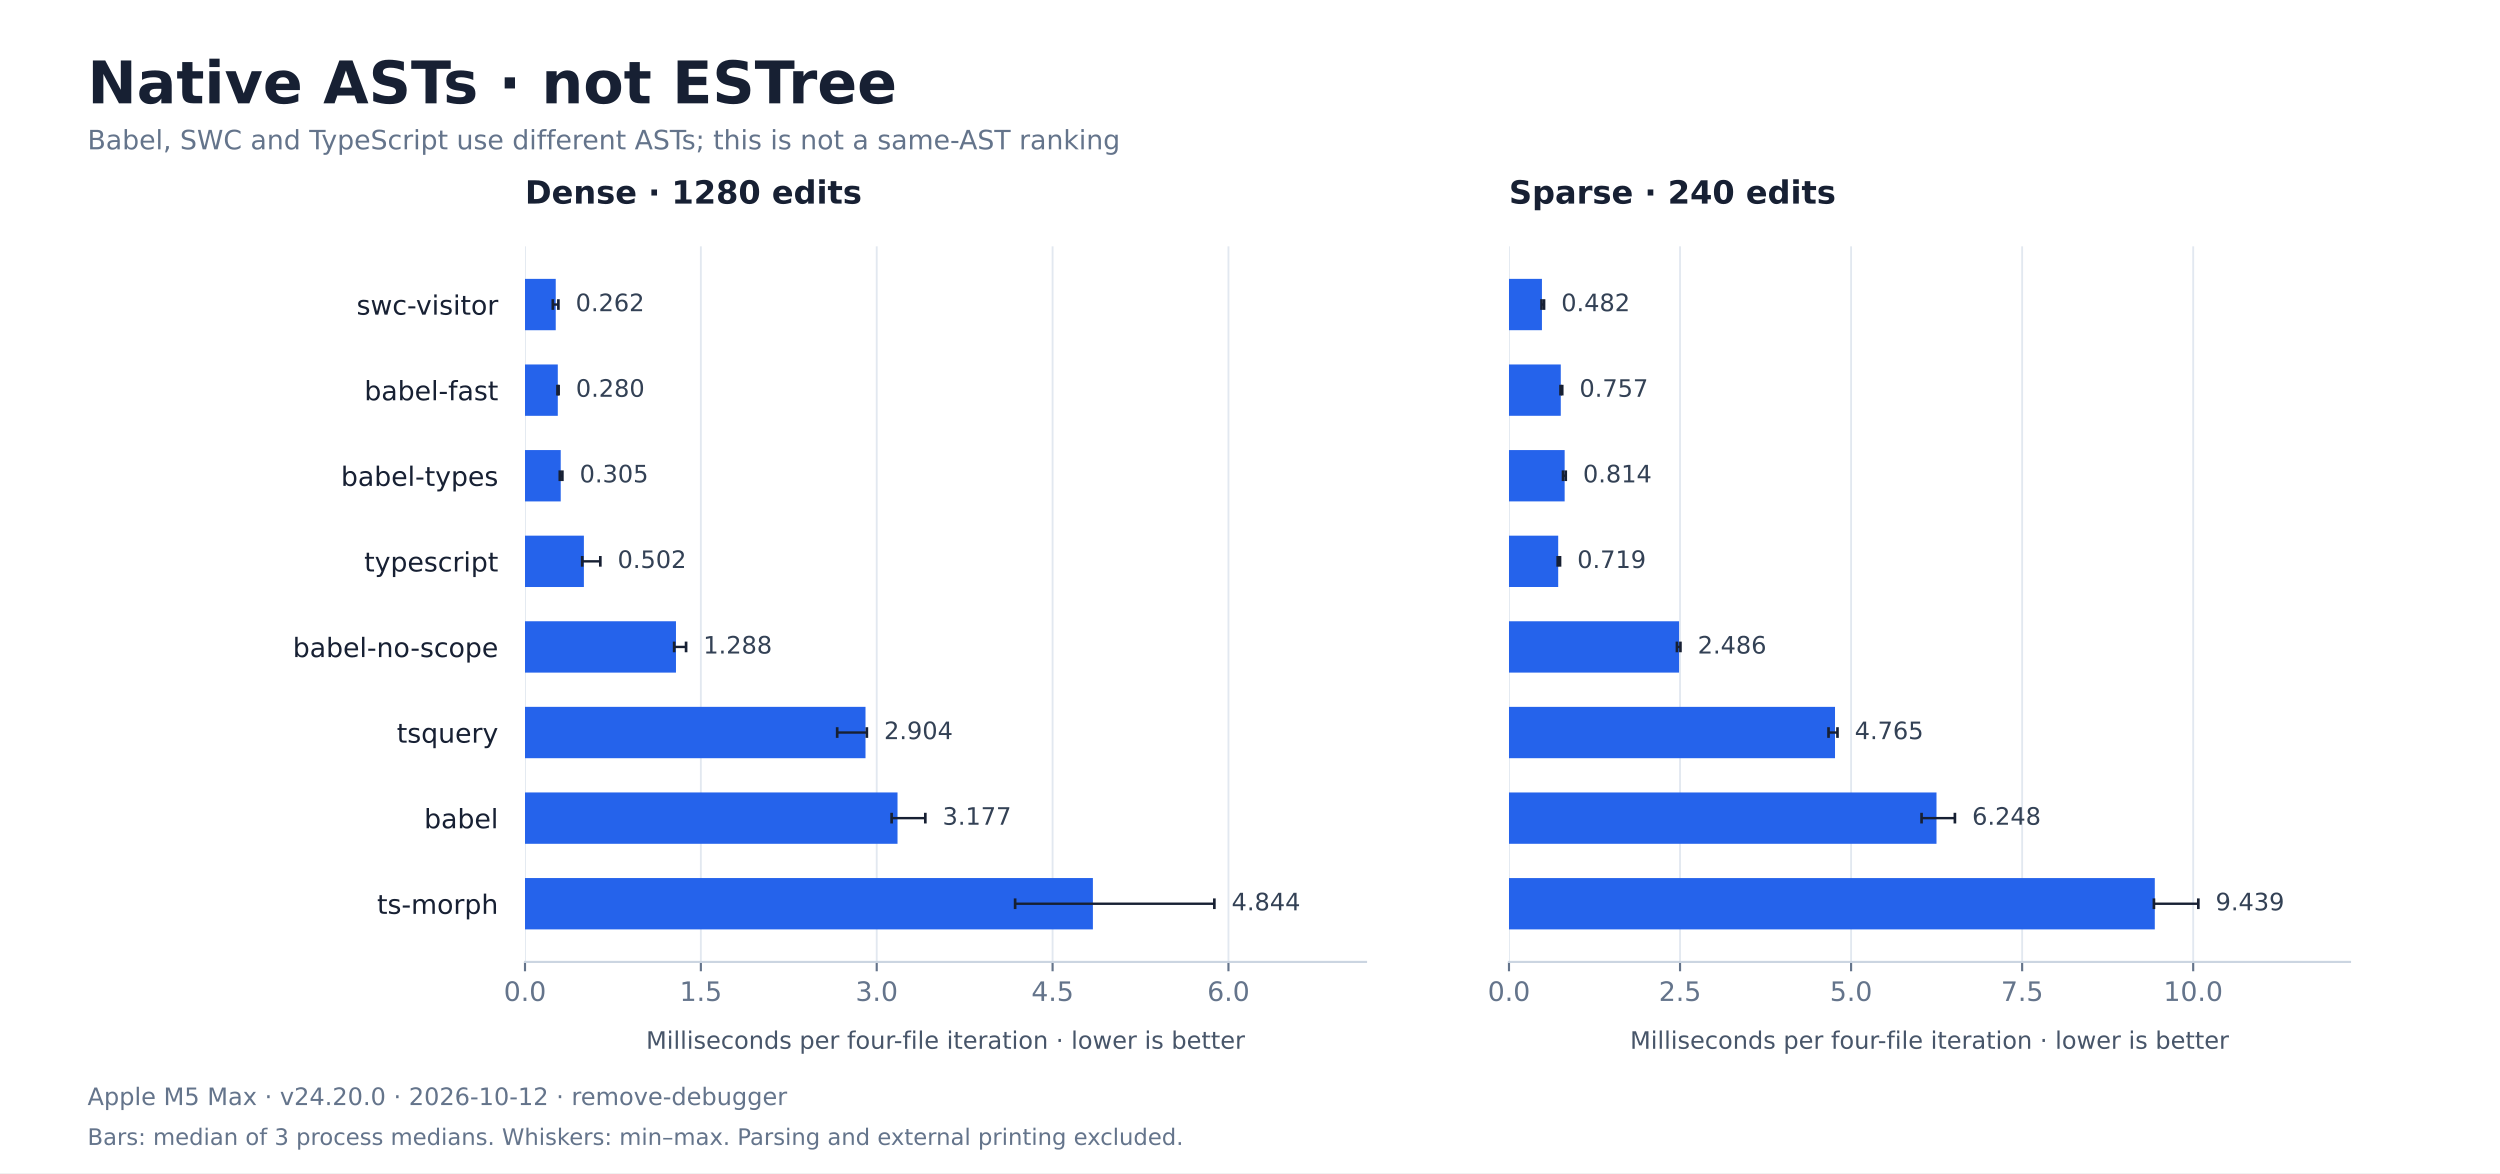
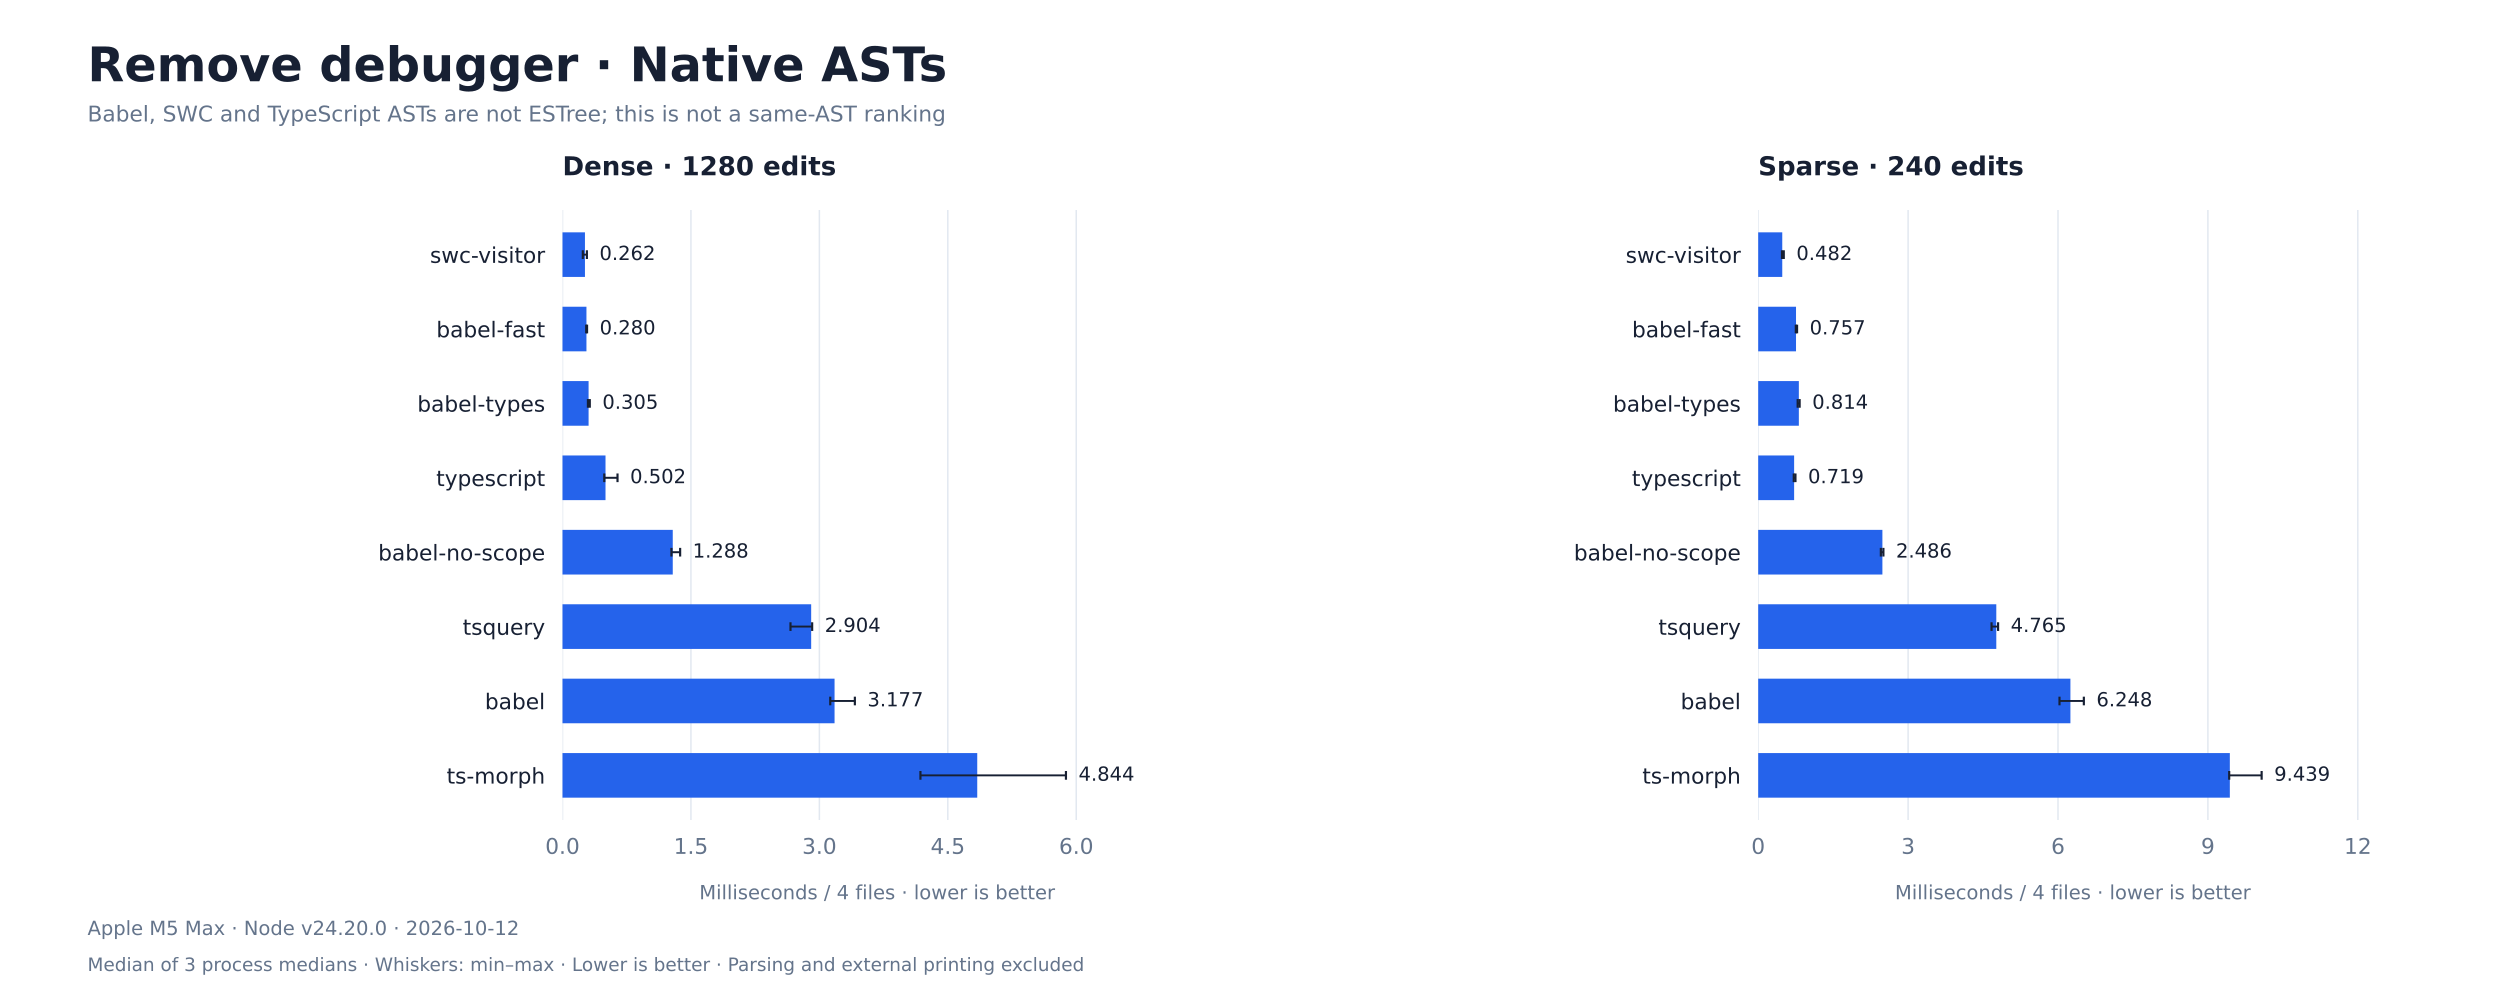
- <svg xmlns="http://www.w3.org/2000/svg" xmlns:xlink="http://www.w3.org/1999/xlink" width="936pt" height="439.2pt" viewBox="0 0 936 439.2" version="1.1">
+ <svg xmlns="http://www.w3.org/2000/svg" xmlns:xlink="http://www.w3.org/1999/xlink" width="1152pt" height="460.8pt" viewBox="0 0 1152 460.8" version="1.1">
  <defs>
    <style type="text/css">*{stroke-linejoin: round; stroke-linecap: butt}</style>
  </defs>
  <g id="figure_1">
    <g id="patch_1">
-       <path d="M 0 439.2 L 936 439.2 L 936 0 L 0 0 z " style="fill: #ffffff" />
+       <path d="M 0 460.8 L 1152 460.8 L 1152 0 L 0 0 z " style="fill: #ffffff" />
    </g>
    <g id="axes_1">
      <g id="patch_2">
-         <path d="M 196.56 360.144 L 511.436 360.144 L 511.436 92.232 L 196.56 92.232 z " style="fill: #ffffff" />
+         <path d="M 259.2 377.856 L 549.186 377.856 L 549.186 96.768 L 259.2 96.768 z " style="fill: #ffffff" />
      </g>
      <g id="matplotlib.axis_1">
        <g id="xtick_1">
          <g id="line2d_1">
-             <path d="M 196.56 360.144 L 196.56 92.232 " clip-path="url(#p1929ef65fe)" style="fill: none; stroke: #e2e8f0; stroke-width: 0.7; stroke-linecap: square" />
-           </g>
-           <g id="line2d_2">
-             <defs>
-               <path id="m1966e71ad2" d="M 0 0 L 0 3.5 " style="stroke: #64748b; stroke-width: 0.8" />
-             </defs>
-             <g>
-               <use xlink:href="#m1966e71ad2" x="196.56" y="360.144" style="fill: #64748b; stroke: #64748b; stroke-width: 0.8" />
-             </g>
-           </g>
+             <path d="M 259.2 377.856 L 259.2 96.768 " clip-path="url(#p7ad6d17c55)" style="fill: none; stroke: #e2e8f0; stroke-width: 0.7; stroke-linecap: square" />
+           </g>
+           <g id="line2d_2" />
          <g id="text_1">
-             <text style="fill: #64748b; font: 10px 'DejaVu Sans'; text-anchor: middle" x="196.56" y="374.742" transform="rotate(-0 196.56 374.7424)">0.0</text>
+             <text style="fill: #64748b; font: 10px 'DejaVu Sans'; text-anchor: middle" x="259.2" y="393.454" transform="rotate(-0 259.2 393.4544)">0.0</text>
          </g>
        </g>
        <g id="xtick_2">
          <g id="line2d_3">
-             <path d="M 262.403 360.144 L 262.403 92.232 " clip-path="url(#p1929ef65fe)" style="fill: none; stroke: #e2e8f0; stroke-width: 0.7; stroke-linecap: square" />
-           </g>
-           <g id="line2d_4">
-             <g>
-               <use xlink:href="#m1966e71ad2" x="262.403" y="360.144" style="fill: #64748b; stroke: #64748b; stroke-width: 0.8" />
-             </g>
-           </g>
+             <path d="M 318.383 377.856 L 318.383 96.768 " clip-path="url(#p7ad6d17c55)" style="fill: none; stroke: #e2e8f0; stroke-width: 0.7; stroke-linecap: square" />
+           </g>
+           <g id="line2d_4" />
          <g id="text_2">
-             <text style="fill: #64748b; font: 10px 'DejaVu Sans'; text-anchor: middle" x="262.403" y="374.742" transform="rotate(-0 262.4031 374.7424)">1.5</text>
+             <text style="fill: #64748b; font: 10px 'DejaVu Sans'; text-anchor: middle" x="318.383" y="393.454" transform="rotate(-0 318.3832 393.4544)">1.5</text>
          </g>
        </g>
        <g id="xtick_3">
          <g id="line2d_5">
-             <path d="M 328.246 360.144 L 328.246 92.232 " clip-path="url(#p1929ef65fe)" style="fill: none; stroke: #e2e8f0; stroke-width: 0.7; stroke-linecap: square" />
-           </g>
-           <g id="line2d_6">
-             <g>
-               <use xlink:href="#m1966e71ad2" x="328.246" y="360.144" style="fill: #64748b; stroke: #64748b; stroke-width: 0.8" />
-             </g>
-           </g>
+             <path d="M 377.566 377.856 L 377.566 96.768 " clip-path="url(#p7ad6d17c55)" style="fill: none; stroke: #e2e8f0; stroke-width: 0.7; stroke-linecap: square" />
+           </g>
+           <g id="line2d_6" />
          <g id="text_3">
-             <text style="fill: #64748b; font: 10px 'DejaVu Sans'; text-anchor: middle" x="328.246" y="374.742" transform="rotate(-0 328.2461 374.7424)">3.0</text>
+             <text style="fill: #64748b; font: 10px 'DejaVu Sans'; text-anchor: middle" x="377.566" y="393.454" transform="rotate(-0 377.5663 393.4544)">3.0</text>
          </g>
        </g>
        <g id="xtick_4">
          <g id="line2d_7">
-             <path d="M 394.089 360.144 L 394.089 92.232 " clip-path="url(#p1929ef65fe)" style="fill: none; stroke: #e2e8f0; stroke-width: 0.7; stroke-linecap: square" />
-           </g>
-           <g id="line2d_8">
-             <g>
-               <use xlink:href="#m1966e71ad2" x="394.089" y="360.144" style="fill: #64748b; stroke: #64748b; stroke-width: 0.8" />
-             </g>
-           </g>
+             <path d="M 436.75 377.856 L 436.75 96.768 " clip-path="url(#p7ad6d17c55)" style="fill: none; stroke: #e2e8f0; stroke-width: 0.7; stroke-linecap: square" />
+           </g>
+           <g id="line2d_8" />
          <g id="text_4">
-             <text style="fill: #64748b; font: 10px 'DejaVu Sans'; text-anchor: middle" x="394.089" y="374.742" transform="rotate(-0 394.0892 374.7424)">4.5</text>
+             <text style="fill: #64748b; font: 10px 'DejaVu Sans'; text-anchor: middle" x="436.75" y="393.454" transform="rotate(-0 436.7495 393.4544)">4.5</text>
          </g>
        </g>
        <g id="xtick_5">
          <g id="line2d_9">
-             <path d="M 459.932 360.144 L 459.932 92.232 " clip-path="url(#p1929ef65fe)" style="fill: none; stroke: #e2e8f0; stroke-width: 0.7; stroke-linecap: square" />
-           </g>
-           <g id="line2d_10">
-             <g>
-               <use xlink:href="#m1966e71ad2" x="459.932" y="360.144" style="fill: #64748b; stroke: #64748b; stroke-width: 0.8" />
-             </g>
-           </g>
+             <path d="M 495.933 377.856 L 495.933 96.768 " clip-path="url(#p7ad6d17c55)" style="fill: none; stroke: #e2e8f0; stroke-width: 0.7; stroke-linecap: square" />
+           </g>
+           <g id="line2d_10" />
          <g id="text_5">
-             <text style="fill: #64748b; font: 10px 'DejaVu Sans'; text-anchor: middle" x="459.932" y="374.742" transform="rotate(-0 459.9323 374.7424)">6.0</text>
+             <text style="fill: #64748b; font: 10px 'DejaVu Sans'; text-anchor: middle" x="495.933" y="393.454" transform="rotate(-0 495.9327 393.4544)">6.0</text>
          </g>
        </g>
        <g id="text_6">
-           <text style="fill: #475569; font: 9px 'DejaVu Sans'; text-anchor: middle" x="353.998" y="392.661" transform="rotate(-0 353.9978 392.6607)">Milliseconds per four-file iteration · lower is better</text>
+           <text style="fill: #64748b; font: 9px 'DejaVu Sans'; text-anchor: middle" x="404.193" y="414.373" transform="rotate(-0 404.1931 414.3727)">Milliseconds / 4 files · lower is better</text>
        </g>
      </g>
      <g id="matplotlib.axis_2">
        <g id="ytick_1">
          <g id="line2d_11" />
          <g id="text_7">
-             <text style="fill: #172033; font: 10px 'DejaVu Sans'; text-anchor: end" x="186.56" y="117.823" transform="rotate(-0 186.56 117.8231)">swc-visitor</text>
+             <text style="fill: #172033; font: 10px 'DejaVu Sans'; text-anchor: end" x="251.2" y="121.135" transform="rotate(-0 251.2 121.1346)">swc-visitor</text>
          </g>
        </g>
        <g id="ytick_2">
          <g id="line2d_12" />
          <g id="text_8">
-             <text style="fill: #172033; font: 10px 'DejaVu Sans'; text-anchor: end" x="186.56" y="149.87" transform="rotate(-0 186.56 149.87)">babel-fast</text>
+             <text style="fill: #172033; font: 10px 'DejaVu Sans'; text-anchor: end" x="251.2" y="155.414" transform="rotate(-0 251.2 155.4137)">babel-fast</text>
          </g>
        </g>
        <g id="ytick_3">
          <g id="line2d_13" />
          <g id="text_9">
-             <text style="fill: #172033; font: 10px 'DejaVu Sans'; text-anchor: end" x="186.56" y="181.917" transform="rotate(-0 186.56 181.9169)">babel-types</text>
+             <text style="fill: #172033; font: 10px 'DejaVu Sans'; text-anchor: end" x="251.2" y="189.693" transform="rotate(-0 251.2 189.6927)">babel-types</text>
          </g>
        </g>
        <g id="ytick_4">
          <g id="line2d_14" />
          <g id="text_10">
-             <text style="fill: #172033; font: 10px 'DejaVu Sans'; text-anchor: end" x="186.56" y="213.964" transform="rotate(-0 186.56 213.9638)">typescript</text>
+             <text style="fill: #172033; font: 10px 'DejaVu Sans'; text-anchor: end" x="251.2" y="223.972" transform="rotate(-0 251.2 223.9717)">typescript</text>
          </g>
        </g>
        <g id="ytick_5">
          <g id="line2d_15" />
          <g id="text_11">
-             <text style="fill: #172033; font: 10px 'DejaVu Sans'; text-anchor: end" x="186.56" y="246.011" transform="rotate(-0 186.56 246.0107)">babel-no-scope</text>
+             <text style="fill: #172033; font: 10px 'DejaVu Sans'; text-anchor: end" x="251.2" y="258.251" transform="rotate(-0 251.2 258.2507)">babel-no-scope</text>
          </g>
        </g>
        <g id="ytick_6">
          <g id="line2d_16" />
          <g id="text_12">
-             <text style="fill: #172033; font: 10px 'DejaVu Sans'; text-anchor: end" x="186.56" y="278.058" transform="rotate(-0 186.56 278.0576)">tsquery</text>
+             <text style="fill: #172033; font: 10px 'DejaVu Sans'; text-anchor: end" x="251.2" y="292.53" transform="rotate(-0 251.2 292.5298)">tsquery</text>
          </g>
        </g>
        <g id="ytick_7">
          <g id="line2d_17" />
          <g id="text_13">
-             <text style="fill: #172033; font: 10px 'DejaVu Sans'; text-anchor: end" x="186.56" y="310.104" transform="rotate(-0 186.56 310.1044)">babel</text>
+             <text style="fill: #172033; font: 10px 'DejaVu Sans'; text-anchor: end" x="251.2" y="326.809" transform="rotate(-0 251.2 326.8088)">babel</text>
          </g>
        </g>
        <g id="ytick_8">
          <g id="line2d_18" />
          <g id="text_14">
-             <text style="fill: #172033; font: 10px 'DejaVu Sans'; text-anchor: end" x="186.56" y="342.151" transform="rotate(-0 186.56 342.1513)">ts-morph</text>
+             <text style="fill: #172033; font: 10px 'DejaVu Sans'; text-anchor: end" x="251.2" y="361.088" transform="rotate(-0 251.2 361.0878)">ts-morph</text>
          </g>
        </g>
      </g>
      <g id="patch_3">
-         <path d="M 196.56 360.144 L 511.436 360.144 " style="fill: none; stroke: #cbd5e1; stroke-width: 0.8; stroke-linejoin: miter; stroke-linecap: square" />
+         <path d="M 259.2 107.052 L 269.546 107.052 L 269.546 127.619 L 259.2 127.619 z " clip-path="url(#p7ad6d17c55)" style="fill: #2563eb" />
      </g>
      <g id="patch_4">
-         <path d="M 196.56 104.41 L 208.07 104.41 L 208.07 123.638 L 196.56 123.638 z " clip-path="url(#p1929ef65fe)" style="fill: #2563eb" />
+         <path d="M 259.2 141.331 L 270.235 141.331 L 270.235 161.898 L 259.2 161.898 z " clip-path="url(#p7ad6d17c55)" style="fill: #2563eb" />
      </g>
      <g id="patch_5">
-         <path d="M 196.56 136.457 L 208.837 136.457 L 208.837 155.685 L 196.56 155.685 z " clip-path="url(#p1929ef65fe)" style="fill: #2563eb" />
+         <path d="M 259.2 175.61 L 271.222 175.61 L 271.222 196.177 L 259.2 196.177 z " clip-path="url(#p7ad6d17c55)" style="fill: #2563eb" />
      </g>
      <g id="patch_6">
-         <path d="M 196.56 168.504 L 209.935 168.504 L 209.935 187.732 L 196.56 187.732 z " clip-path="url(#p1929ef65fe)" style="fill: #2563eb" />
+         <path d="M 259.2 209.889 L 279.019 209.889 L 279.019 230.456 L 259.2 230.456 z " clip-path="url(#p7ad6d17c55)" style="fill: #2563eb" />
      </g>
      <g id="patch_7">
-         <path d="M 196.56 200.55 L 218.609 200.55 L 218.609 219.779 L 196.56 219.779 z " clip-path="url(#p1929ef65fe)" style="fill: #2563eb" />
+         <path d="M 259.2 244.168 L 310.007 244.168 L 310.007 264.735 L 259.2 264.735 z " clip-path="url(#p7ad6d17c55)" style="fill: #2563eb" />
      </g>
      <g id="patch_8">
-         <path d="M 196.56 232.597 L 253.084 232.597 L 253.084 251.826 L 196.56 251.826 z " clip-path="url(#p1929ef65fe)" style="fill: #2563eb" />
+         <path d="M 259.2 278.447 L 373.789 278.447 L 373.789 299.014 L 259.2 299.014 z " clip-path="url(#p7ad6d17c55)" style="fill: #2563eb" />
      </g>
      <g id="patch_9">
-         <path d="M 196.56 264.644 L 324.044 264.644 L 324.044 283.872 L 196.56 283.872 z " clip-path="url(#p1929ef65fe)" style="fill: #2563eb" />
+         <path d="M 259.2 312.726 L 384.564 312.726 L 384.564 333.293 L 259.2 333.293 z " clip-path="url(#p7ad6d17c55)" style="fill: #2563eb" />
      </g>
      <g id="patch_10">
-         <path d="M 196.56 296.691 L 336.031 296.691 L 336.031 315.919 L 196.56 315.919 z " clip-path="url(#p1929ef65fe)" style="fill: #2563eb" />
-       </g>
-       <g id="patch_11">
-         <path d="M 196.56 328.738 L 409.18 328.738 L 409.18 347.966 L 196.56 347.966 z " clip-path="url(#p1929ef65fe)" style="fill: #2563eb" />
+         <path d="M 259.2 347.005 L 450.314 347.005 L 450.314 367.572 L 259.2 367.572 z " clip-path="url(#p7ad6d17c55)" style="fill: #2563eb" />
      </g>
      <g id="text_15">
-         <text style="fill: #334155; font: 9px 'DejaVu Sans'; text-anchor: start" x="215.514" y="116.507" transform="rotate(-0 215.5143 116.5073)">0.262</text>
+         <text style="fill: #172033; font: 9px 'DejaVu Sans'; text-anchor: start" x="276.237" y="119.819" transform="rotate(-0 276.2371 119.8189)">0.262</text>
      </g>
      <g id="text_16">
-         <text style="fill: #334155; font: 9px 'DejaVu Sans'; text-anchor: start" x="215.599" y="148.554" transform="rotate(-0 215.5994 148.5542)">0.280</text>
+         <text style="fill: #172033; font: 9px 'DejaVu Sans'; text-anchor: start" x="276.314" y="154.098" transform="rotate(-0 276.3136 154.0979)">0.280</text>
      </g>
      <g id="text_17">
-         <text style="fill: #334155; font: 9px 'DejaVu Sans'; text-anchor: start" x="217.002" y="180.601" transform="rotate(-0 217.0022 180.6011)">0.305</text>
+         <text style="fill: #172033; font: 9px 'DejaVu Sans'; text-anchor: start" x="277.574" y="188.377" transform="rotate(-0 277.5745 188.3769)">0.305</text>
      </g>
      <g id="text_18">
-         <text style="fill: #334155; font: 9px 'DejaVu Sans'; text-anchor: start" x="231.214" y="212.648" transform="rotate(-0 231.2142 212.648)">0.502</text>
+         <text style="fill: #172033; font: 9px 'DejaVu Sans'; text-anchor: start" x="290.349" y="222.656" transform="rotate(-0 290.349 222.6559)">0.502</text>
      </g>
      <g id="text_19">
-         <text style="fill: #334155; font: 9px 'DejaVu Sans'; text-anchor: start" x="263.318" y="244.695" transform="rotate(-0 263.3182 244.6949)">1.288</text>
+         <text style="fill: #172033; font: 9px 'DejaVu Sans'; text-anchor: start" x="319.206" y="256.935" transform="rotate(-0 319.2058 256.935)">1.288</text>
      </g>
      <g id="text_20">
-         <text style="fill: #334155; font: 9px 'DejaVu Sans'; text-anchor: start" x="330.998" y="276.742" transform="rotate(-0 330.9985 276.7418)">2.904</text>
+         <text style="fill: #172033; font: 9px 'DejaVu Sans'; text-anchor: start" x="380.04" y="291.214" transform="rotate(-0 380.0403 291.214)">2.904</text>
      </g>
      <g id="text_21">
-         <text style="fill: #334155; font: 9px 'DejaVu Sans'; text-anchor: start" x="352.893" y="308.789" transform="rotate(-0 352.8931 308.7887)">3.177</text>
+         <text style="fill: #172033; font: 9px 'DejaVu Sans'; text-anchor: start" x="399.72" y="325.493" transform="rotate(-0 399.7203 325.493)">3.177</text>
      </g>
      <g id="text_22">
-         <text style="fill: #334155; font: 9px 'DejaVu Sans'; text-anchor: start" x="461.107" y="340.836" transform="rotate(-0 461.1071 340.8356)">4.844</text>
+         <text style="fill: #172033; font: 9px 'DejaVu Sans'; text-anchor: start" x="496.989" y="359.772" transform="rotate(-0 496.9887 359.772)">4.844</text>
      </g>
      <g id="text_23">
-         <text style="fill: #172033; font: 700 12px 'DejaVu Sans'; text-anchor: start" x="196.56" y="76.232" transform="rotate(-0 196.56 76.232)">Dense · 1280 edits</text>
+         <text style="fill: #172033; font: 700 12px 'DejaVu Sans'; text-anchor: start" x="259.2" y="80.768" transform="rotate(-0 259.2 80.768)">Dense · 1280 edits</text>
      </g>
      <g id="LineCollection_1">
-         <path d="M 206.98 114.024 L 209.062 114.024 " clip-path="url(#p1929ef65fe)" style="fill: none; stroke: #172033; stroke-width: 0.9" />
-         <path d="M 208.714 146.071 L 209.147 146.071 " clip-path="url(#p1929ef65fe)" style="fill: none; stroke: #172033; stroke-width: 0.9" />
-         <path d="M 209.592 178.118 L 210.55 178.118 " clip-path="url(#p1929ef65fe)" style="fill: none; stroke: #172033; stroke-width: 0.9" />
-         <path d="M 217.973 210.165 L 224.762 210.165 " clip-path="url(#p1929ef65fe)" style="fill: none; stroke: #172033; stroke-width: 0.9" />
-         <path d="M 252.403 242.211 L 256.866 242.211 " clip-path="url(#p1929ef65fe)" style="fill: none; stroke: #172033; stroke-width: 0.9" />
-         <path d="M 313.442 274.258 L 324.546 274.258 " clip-path="url(#p1929ef65fe)" style="fill: none; stroke: #172033; stroke-width: 0.9" />
-         <path d="M 333.823 306.305 L 346.441 306.305 " clip-path="url(#p1929ef65fe)" style="fill: none; stroke: #172033; stroke-width: 0.9" />
-         <path d="M 380.062 338.352 L 454.655 338.352 " clip-path="url(#p1929ef65fe)" style="fill: none; stroke: #172033; stroke-width: 0.9" />
+         <path d="M 268.566 117.335 L 270.437 117.335 " clip-path="url(#p7ad6d17c55)" style="fill: none; stroke: #172033; stroke-width: 0.9" />
+         <path d="M 270.124 151.614 L 270.514 151.614 " clip-path="url(#p7ad6d17c55)" style="fill: none; stroke: #172033; stroke-width: 0.9" />
+         <path d="M 270.914 185.893 L 271.775 185.893 " clip-path="url(#p7ad6d17c55)" style="fill: none; stroke: #172033; stroke-width: 0.9" />
+         <path d="M 278.447 220.172 L 284.549 220.172 " clip-path="url(#p7ad6d17c55)" style="fill: none; stroke: #172033; stroke-width: 0.9" />
+         <path d="M 309.395 254.452 L 313.406 254.452 " clip-path="url(#p7ad6d17c55)" style="fill: none; stroke: #172033; stroke-width: 0.9" />
+         <path d="M 364.26 288.731 L 374.241 288.731 " clip-path="url(#p7ad6d17c55)" style="fill: none; stroke: #172033; stroke-width: 0.9" />
+         <path d="M 382.579 323.01 L 393.921 323.01 " clip-path="url(#p7ad6d17c55)" style="fill: none; stroke: #172033; stroke-width: 0.9" />
+         <path d="M 424.141 357.289 L 491.189 357.289 " clip-path="url(#p7ad6d17c55)" style="fill: none; stroke: #172033; stroke-width: 0.9" />
      </g>
      <g id="line2d_19">
        <defs>
-           <path id="ma4c10bd299" d="M 0 2 L 0 -2 " style="stroke: #172033" />
+           <path id="m82ea546049" d="M 0 2 L 0 -2 " style="stroke: #172033" />
        </defs>
-         <g clip-path="url(#p1929ef65fe)">
-           <use xlink:href="#ma4c10bd299" x="206.98" y="114.024" style="fill: #172033; stroke: #172033" />
-           <use xlink:href="#ma4c10bd299" x="208.714" y="146.071" style="fill: #172033; stroke: #172033" />
-           <use xlink:href="#ma4c10bd299" x="209.592" y="178.118" style="fill: #172033; stroke: #172033" />
-           <use xlink:href="#ma4c10bd299" x="217.973" y="210.165" style="fill: #172033; stroke: #172033" />
-           <use xlink:href="#ma4c10bd299" x="252.403" y="242.211" style="fill: #172033; stroke: #172033" />
-           <use xlink:href="#ma4c10bd299" x="313.442" y="274.258" style="fill: #172033; stroke: #172033" />
-           <use xlink:href="#ma4c10bd299" x="333.823" y="306.305" style="fill: #172033; stroke: #172033" />
-           <use xlink:href="#ma4c10bd299" x="380.062" y="338.352" style="fill: #172033; stroke: #172033" />
+         <g clip-path="url(#p7ad6d17c55)">
+           <use xlink:href="#m82ea546049" x="268.566" y="117.335" style="fill: #172033; stroke: #172033" />
+           <use xlink:href="#m82ea546049" x="270.124" y="151.614" style="fill: #172033; stroke: #172033" />
+           <use xlink:href="#m82ea546049" x="270.914" y="185.893" style="fill: #172033; stroke: #172033" />
+           <use xlink:href="#m82ea546049" x="278.447" y="220.172" style="fill: #172033; stroke: #172033" />
+           <use xlink:href="#m82ea546049" x="309.395" y="254.452" style="fill: #172033; stroke: #172033" />
+           <use xlink:href="#m82ea546049" x="364.26" y="288.731" style="fill: #172033; stroke: #172033" />
+           <use xlink:href="#m82ea546049" x="382.579" y="323.01" style="fill: #172033; stroke: #172033" />
+           <use xlink:href="#m82ea546049" x="424.141" y="357.289" style="fill: #172033; stroke: #172033" />
        </g>
      </g>
      <g id="line2d_20">
-         <g clip-path="url(#p1929ef65fe)">
-           <use xlink:href="#ma4c10bd299" x="209.062" y="114.024" style="fill: #172033; stroke: #172033" />
-           <use xlink:href="#ma4c10bd299" x="209.147" y="146.071" style="fill: #172033; stroke: #172033" />
-           <use xlink:href="#ma4c10bd299" x="210.55" y="178.118" style="fill: #172033; stroke: #172033" />
-           <use xlink:href="#ma4c10bd299" x="224.762" y="210.165" style="fill: #172033; stroke: #172033" />
-           <use xlink:href="#ma4c10bd299" x="256.866" y="242.211" style="fill: #172033; stroke: #172033" />
-           <use xlink:href="#ma4c10bd299" x="324.546" y="274.258" style="fill: #172033; stroke: #172033" />
-           <use xlink:href="#ma4c10bd299" x="346.441" y="306.305" style="fill: #172033; stroke: #172033" />
-           <use xlink:href="#ma4c10bd299" x="454.655" y="338.352" style="fill: #172033; stroke: #172033" />
+         <g clip-path="url(#p7ad6d17c55)">
+           <use xlink:href="#m82ea546049" x="270.437" y="117.335" style="fill: #172033; stroke: #172033" />
+           <use xlink:href="#m82ea546049" x="270.514" y="151.614" style="fill: #172033; stroke: #172033" />
+           <use xlink:href="#m82ea546049" x="271.775" y="185.893" style="fill: #172033; stroke: #172033" />
+           <use xlink:href="#m82ea546049" x="284.549" y="220.172" style="fill: #172033; stroke: #172033" />
+           <use xlink:href="#m82ea546049" x="313.406" y="254.452" style="fill: #172033; stroke: #172033" />
+           <use xlink:href="#m82ea546049" x="374.241" y="288.731" style="fill: #172033; stroke: #172033" />
+           <use xlink:href="#m82ea546049" x="393.921" y="323.01" style="fill: #172033; stroke: #172033" />
+           <use xlink:href="#m82ea546049" x="491.189" y="357.289" style="fill: #172033; stroke: #172033" />
        </g>
      </g>
    </g>
    <g id="axes_2">
-       <g id="patch_12">
-         <path d="M 564.964 360.144 L 879.84 360.144 L 879.84 92.232 L 564.964 92.232 z " style="fill: #ffffff" />
+       <g id="patch_11">
+         <path d="M 810.174 377.856 L 1100.16 377.856 L 1100.16 96.768 L 810.174 96.768 z " style="fill: #ffffff" />
      </g>
      <g id="matplotlib.axis_3">
        <g id="xtick_6">
          <g id="line2d_21">
-             <path d="M 564.964 360.144 L 564.964 92.232 " clip-path="url(#pec2841fa52)" style="fill: none; stroke: #e2e8f0; stroke-width: 0.7; stroke-linecap: square" />
-           </g>
-           <g id="line2d_22">
-             <g>
-               <use xlink:href="#m1966e71ad2" x="564.964" y="360.144" style="fill: #64748b; stroke: #64748b; stroke-width: 0.8" />
-             </g>
-           </g>
+             <path d="M 810.174 377.856 L 810.174 96.768 " clip-path="url(#p70b5d48625)" style="fill: none; stroke: #e2e8f0; stroke-width: 0.7; stroke-linecap: square" />
+           </g>
+           <g id="line2d_22" />
          <g id="text_24">
-             <text style="fill: #64748b; font: 10px 'DejaVu Sans'; text-anchor: middle" x="564.964" y="374.742" transform="rotate(-0 564.9644 374.7424)">0.0</text>
+             <text style="fill: #64748b; font: 10px 'DejaVu Sans'; text-anchor: middle" x="810.174" y="393.454" transform="rotate(-0 810.1738 393.4544)">0</text>
          </g>
        </g>
        <g id="xtick_7">
          <g id="line2d_23">
-             <path d="M 629.006 360.144 L 629.006 92.232 " clip-path="url(#pec2841fa52)" style="fill: none; stroke: #e2e8f0; stroke-width: 0.7; stroke-linecap: square" />
-           </g>
-           <g id="line2d_24">
-             <g>
-               <use xlink:href="#m1966e71ad2" x="629.006" y="360.144" style="fill: #64748b; stroke: #64748b; stroke-width: 0.8" />
-             </g>
-           </g>
+             <path d="M 879.25 377.856 L 879.25 96.768 " clip-path="url(#p70b5d48625)" style="fill: none; stroke: #e2e8f0; stroke-width: 0.7; stroke-linecap: square" />
+           </g>
+           <g id="line2d_24" />
          <g id="text_25">
-             <text style="fill: #64748b; font: 10px 'DejaVu Sans'; text-anchor: middle" x="629.006" y="374.742" transform="rotate(-0 629.0055 374.7424)">2.5</text>
+             <text style="fill: #64748b; font: 10px 'DejaVu Sans'; text-anchor: middle" x="879.25" y="393.454" transform="rotate(-0 879.25 393.4544)">3</text>
          </g>
        </g>
        <g id="xtick_8">
          <g id="line2d_25">
-             <path d="M 693.047 360.144 L 693.047 92.232 " clip-path="url(#pec2841fa52)" style="fill: none; stroke: #e2e8f0; stroke-width: 0.7; stroke-linecap: square" />
-           </g>
-           <g id="line2d_26">
-             <g>
-               <use xlink:href="#m1966e71ad2" x="693.047" y="360.144" style="fill: #64748b; stroke: #64748b; stroke-width: 0.8" />
-             </g>
-           </g>
+             <path d="M 948.326 377.856 L 948.326 96.768 " clip-path="url(#p70b5d48625)" style="fill: none; stroke: #e2e8f0; stroke-width: 0.7; stroke-linecap: square" />
+           </g>
+           <g id="line2d_26" />
          <g id="text_26">
-             <text style="fill: #64748b; font: 10px 'DejaVu Sans'; text-anchor: middle" x="693.047" y="374.742" transform="rotate(-0 693.0466 374.7424)">5.0</text>
+             <text style="fill: #64748b; font: 10px 'DejaVu Sans'; text-anchor: middle" x="948.326" y="393.454" transform="rotate(-0 948.3261 393.4544)">6</text>
          </g>
        </g>
        <g id="xtick_9">
          <g id="line2d_27">
-             <path d="M 757.088 360.144 L 757.088 92.232 " clip-path="url(#pec2841fa52)" style="fill: none; stroke: #e2e8f0; stroke-width: 0.7; stroke-linecap: square" />
-           </g>
-           <g id="line2d_28">
-             <g>
-               <use xlink:href="#m1966e71ad2" x="757.088" y="360.144" style="fill: #64748b; stroke: #64748b; stroke-width: 0.8" />
-             </g>
-           </g>
+             <path d="M 1017.402 377.856 L 1017.402 96.768 " clip-path="url(#p70b5d48625)" style="fill: none; stroke: #e2e8f0; stroke-width: 0.7; stroke-linecap: square" />
+           </g>
+           <g id="line2d_28" />
          <g id="text_27">
-             <text style="fill: #64748b; font: 10px 'DejaVu Sans'; text-anchor: middle" x="757.088" y="374.742" transform="rotate(-0 757.0877 374.7424)">7.5</text>
+             <text style="fill: #64748b; font: 10px 'DejaVu Sans'; text-anchor: middle" x="1017.402" y="393.454" transform="rotate(-0 1017.402 393.4544)">9</text>
          </g>
        </g>
        <g id="xtick_10">
          <g id="line2d_29">
-             <path d="M 821.129 360.144 L 821.129 92.232 " clip-path="url(#pec2841fa52)" style="fill: none; stroke: #e2e8f0; stroke-width: 0.7; stroke-linecap: square" />
-           </g>
-           <g id="line2d_30">
-             <g>
-               <use xlink:href="#m1966e71ad2" x="821.129" y="360.144" style="fill: #64748b; stroke: #64748b; stroke-width: 0.8" />
-             </g>
-           </g>
+             <path d="M 1086.478 377.856 L 1086.478 96.768 " clip-path="url(#p70b5d48625)" style="fill: none; stroke: #e2e8f0; stroke-width: 0.7; stroke-linecap: square" />
+           </g>
+           <g id="line2d_30" />
          <g id="text_28">
-             <text style="fill: #64748b; font: 10px 'DejaVu Sans'; text-anchor: middle" x="821.129" y="374.742" transform="rotate(-0 821.1288 374.7424)">10.0</text>
+             <text style="fill: #64748b; font: 10px 'DejaVu Sans'; text-anchor: middle" x="1086.478" y="393.454" transform="rotate(-0 1086.478 393.4544)">12</text>
          </g>
        </g>
        <g id="text_29">
-           <text style="fill: #475569; font: 9px 'DejaVu Sans'; text-anchor: middle" x="722.402" y="392.661" transform="rotate(-0 722.4022 392.6607)">Milliseconds per four-file iteration · lower is better</text>
+           <text style="fill: #64748b; font: 9px 'DejaVu Sans'; text-anchor: middle" x="955.167" y="414.373" transform="rotate(-0 955.1669 414.3727)">Milliseconds / 4 files · lower is better</text>
        </g>
      </g>
      <g id="matplotlib.axis_4">
        <g id="ytick_9">
          <g id="line2d_31" />
+           <g id="text_30">
+             <text style="fill: #172033; font: 10px 'DejaVu Sans'; text-anchor: end" x="802.174" y="121.135" transform="rotate(-0 802.1738 121.1346)">swc-visitor</text>
+           </g>
        </g>
        <g id="ytick_10">
          <g id="line2d_32" />
+           <g id="text_31">
+             <text style="fill: #172033; font: 10px 'DejaVu Sans'; text-anchor: end" x="802.174" y="155.414" transform="rotate(-0 802.1738 155.4137)">babel-fast</text>
+           </g>
        </g>
        <g id="ytick_11">
          <g id="line2d_33" />
+           <g id="text_32">
+             <text style="fill: #172033; font: 10px 'DejaVu Sans'; text-anchor: end" x="802.174" y="189.693" transform="rotate(-0 802.1738 189.6927)">babel-types</text>
+           </g>
        </g>
        <g id="ytick_12">
          <g id="line2d_34" />
+           <g id="text_33">
+             <text style="fill: #172033; font: 10px 'DejaVu Sans'; text-anchor: end" x="802.174" y="223.972" transform="rotate(-0 802.1738 223.9717)">typescript</text>
+           </g>
        </g>
        <g id="ytick_13">
          <g id="line2d_35" />
+           <g id="text_34">
+             <text style="fill: #172033; font: 10px 'DejaVu Sans'; text-anchor: end" x="802.174" y="258.251" transform="rotate(-0 802.1738 258.2507)">babel-no-scope</text>
+           </g>
        </g>
        <g id="ytick_14">
          <g id="line2d_36" />
+           <g id="text_35">
+             <text style="fill: #172033; font: 10px 'DejaVu Sans'; text-anchor: end" x="802.174" y="292.53" transform="rotate(-0 802.1738 292.5298)">tsquery</text>
+           </g>
        </g>
        <g id="ytick_15">
          <g id="line2d_37" />
+           <g id="text_36">
+             <text style="fill: #172033; font: 10px 'DejaVu Sans'; text-anchor: end" x="802.174" y="326.809" transform="rotate(-0 802.1738 326.8088)">babel</text>
+           </g>
        </g>
        <g id="ytick_16">
          <g id="line2d_38" />
-         </g>
+           <g id="text_37">
+             <text style="fill: #172033; font: 10px 'DejaVu Sans'; text-anchor: end" x="802.174" y="361.088" transform="rotate(-0 802.1738 361.0878)">ts-morph</text>
+           </g>
+         </g>
+       </g>
+       <g id="patch_12">
+         <path d="M 810.174 107.052 L 821.266 107.052 L 821.266 127.619 L 810.174 127.619 z " clip-path="url(#p70b5d48625)" style="fill: #2563eb" />
      </g>
      <g id="patch_13">
-         <path d="M 564.964 360.144 L 879.84 360.144 " style="fill: none; stroke: #cbd5e1; stroke-width: 0.8; stroke-linejoin: miter; stroke-linecap: square" />
+         <path d="M 810.174 141.331 L 827.605 141.331 L 827.605 161.898 L 810.174 161.898 z " clip-path="url(#p70b5d48625)" style="fill: #2563eb" />
      </g>
      <g id="patch_14">
-         <path d="M 564.964 104.41 L 577.305 104.41 L 577.305 123.638 L 564.964 123.638 z " clip-path="url(#pec2841fa52)" style="fill: #2563eb" />
+         <path d="M 810.174 175.61 L 828.909 175.61 L 828.909 196.177 L 810.174 196.177 z " clip-path="url(#p70b5d48625)" style="fill: #2563eb" />
      </g>
      <g id="patch_15">
-         <path d="M 564.964 136.457 L 584.357 136.457 L 584.357 155.685 L 564.964 155.685 z " clip-path="url(#pec2841fa52)" style="fill: #2563eb" />
+         <path d="M 810.174 209.889 L 826.734 209.889 L 826.734 230.456 L 810.174 230.456 z " clip-path="url(#p70b5d48625)" style="fill: #2563eb" />
      </g>
      <g id="patch_16">
-         <path d="M 564.964 168.504 L 585.808 168.504 L 585.808 187.732 L 564.964 187.732 z " clip-path="url(#pec2841fa52)" style="fill: #2563eb" />
+         <path d="M 810.174 244.168 L 867.41 244.168 L 867.41 264.735 L 810.174 264.735 z " clip-path="url(#p70b5d48625)" style="fill: #2563eb" />
      </g>
      <g id="patch_17">
-         <path d="M 564.964 200.55 L 583.388 200.55 L 583.388 219.779 L 564.964 219.779 z " clip-path="url(#pec2841fa52)" style="fill: #2563eb" />
+         <path d="M 810.174 278.447 L 919.893 278.447 L 919.893 299.014 L 810.174 299.014 z " clip-path="url(#p70b5d48625)" style="fill: #2563eb" />
      </g>
      <g id="patch_18">
-         <path d="M 564.964 232.597 L 628.641 232.597 L 628.641 251.826 L 564.964 251.826 z " clip-path="url(#pec2841fa52)" style="fill: #2563eb" />
+         <path d="M 810.174 312.726 L 954.046 312.726 L 954.046 333.293 L 810.174 333.293 z " clip-path="url(#p70b5d48625)" style="fill: #2563eb" />
      </g>
      <g id="patch_19">
-         <path d="M 564.964 264.644 L 687.03 264.644 L 687.03 283.872 L 564.964 283.872 z " clip-path="url(#pec2841fa52)" style="fill: #2563eb" />
-       </g>
-       <g id="patch_20">
-         <path d="M 564.964 296.691 L 725.026 296.691 L 725.026 315.919 L 564.964 315.919 z " clip-path="url(#pec2841fa52)" style="fill: #2563eb" />
-       </g>
-       <g id="patch_21">
-         <path d="M 564.964 328.738 L 806.756 328.738 L 806.756 347.966 L 564.964 347.966 z " clip-path="url(#pec2841fa52)" style="fill: #2563eb" />
-       </g>
-       <g id="text_30">
-         <text style="fill: #334155; font: 9px 'DejaVu Sans'; text-anchor: start" x="584.533" y="116.507" transform="rotate(-0 584.5335 116.5073)">0.482</text>
-       </g>
-       <g id="text_31">
-         <text style="fill: #334155; font: 9px 'DejaVu Sans'; text-anchor: start" x="591.345" y="148.554" transform="rotate(-0 591.3453 148.5542)">0.757</text>
-       </g>
-       <g id="text_32">
-         <text style="fill: #334155; font: 9px 'DejaVu Sans'; text-anchor: start" x="592.664" y="180.601" transform="rotate(-0 592.664 180.6011)">0.814</text>
-       </g>
-       <g id="text_33">
-         <text style="fill: #334155; font: 9px 'DejaVu Sans'; text-anchor: start" x="590.521" y="212.648" transform="rotate(-0 590.5213 212.648)">0.719</text>
-       </g>
-       <g id="text_34">
-         <text style="fill: #334155; font: 9px 'DejaVu Sans'; text-anchor: start" x="635.605" y="244.695" transform="rotate(-0 635.6052 244.6949)">2.486</text>
-       </g>
-       <g id="text_35">
-         <text style="fill: #334155; font: 9px 'DejaVu Sans'; text-anchor: start" x="694.403" y="276.742" transform="rotate(-0 694.4035 276.7418)">4.765</text>
-       </g>
-       <g id="text_36">
-         <text style="fill: #334155; font: 9px 'DejaVu Sans'; text-anchor: start" x="738.367" y="308.789" transform="rotate(-0 738.3672 308.7887)">6.248</text>
-       </g>
-       <g id="text_37">
-         <text style="fill: #334155; font: 9px 'DejaVu Sans'; text-anchor: start" x="829.512" y="340.836" transform="rotate(-0 829.5115 340.8356)">9.439</text>
+         <path d="M 810.174 347.005 L 1027.509 347.005 L 1027.509 367.572 L 810.174 367.572 z " clip-path="url(#p70b5d48625)" style="fill: #2563eb" />
      </g>
      <g id="text_38">
-         <text style="fill: #172033; font: 700 12px 'DejaVu Sans'; text-anchor: start" x="564.964" y="76.232" transform="rotate(-0 564.9644 76.232)">Sparse · 240 edits</text>
+         <text style="fill: #172033; font: 9px 'DejaVu Sans'; text-anchor: start" x="827.763" y="119.819" transform="rotate(-0 827.7635 119.8189)">0.482</text>
+       </g>
+       <g id="text_39">
+         <text style="fill: #172033; font: 9px 'DejaVu Sans'; text-anchor: start" x="833.886" y="154.098" transform="rotate(-0 833.8863 154.0979)">0.757</text>
+       </g>
+       <g id="text_40">
+         <text style="fill: #172033; font: 9px 'DejaVu Sans'; text-anchor: start" x="835.072" y="188.377" transform="rotate(-0 835.0716 188.3769)">0.814</text>
+       </g>
+       <g id="text_41">
+         <text style="fill: #172033; font: 9px 'DejaVu Sans'; text-anchor: start" x="833.146" y="222.656" transform="rotate(-0 833.1457 222.6559)">0.719</text>
+       </g>
+       <g id="text_42">
+         <text style="fill: #172033; font: 9px 'DejaVu Sans'; text-anchor: start" x="873.669" y="256.935" transform="rotate(-0 873.6694 256.935)">2.486</text>
+       </g>
+       <g id="text_43">
+         <text style="fill: #172033; font: 9px 'DejaVu Sans'; text-anchor: start" x="926.52" y="291.214" transform="rotate(-0 926.5203 291.214)">4.765</text>
+       </g>
+       <g id="text_44">
+         <text style="fill: #172033; font: 9px 'DejaVu Sans'; text-anchor: start" x="966.037" y="325.493" transform="rotate(-0 966.0372 325.493)">6.248</text>
+       </g>
+       <g id="text_45">
+         <text style="fill: #172033; font: 9px 'DejaVu Sans'; text-anchor: start" x="1047.962" y="359.772" transform="rotate(-0 1047.962 359.772)">9.439</text>
+       </g>
+       <g id="text_46">
+         <text style="fill: #172033; font: 700 12px 'DejaVu Sans'; text-anchor: start" x="810.174" y="80.768" transform="rotate(-0 810.1738 80.768)">Sparse · 240 edits</text>
      </g>
      <g id="LineCollection_2">
-         <path d="M 577.145 114.024 L 578.081 114.024 " clip-path="url(#pec2841fa52)" style="fill: none; stroke: #172033; stroke-width: 0.9" />
-         <path d="M 584.255 146.071 L 584.893 146.071 " clip-path="url(#pec2841fa52)" style="fill: none; stroke: #172033; stroke-width: 0.9" />
-         <path d="M 585.204 178.118 L 586.212 178.118 " clip-path="url(#pec2841fa52)" style="fill: none; stroke: #172033; stroke-width: 0.9" />
-         <path d="M 583.202 210.165 L 584.069 210.165 " clip-path="url(#pec2841fa52)" style="fill: none; stroke: #172033; stroke-width: 0.9" />
-         <path d="M 627.85 242.211 L 629.153 242.211 " clip-path="url(#pec2841fa52)" style="fill: none; stroke: #172033; stroke-width: 0.9" />
-         <path d="M 684.597 274.258 L 687.951 274.258 " clip-path="url(#pec2841fa52)" style="fill: none; stroke: #172033; stroke-width: 0.9" />
-         <path d="M 719.431 306.305 L 731.915 306.305 " clip-path="url(#pec2841fa52)" style="fill: none; stroke: #172033; stroke-width: 0.9" />
-         <path d="M 806.429 338.352 L 823.059 338.352 " clip-path="url(#pec2841fa52)" style="fill: none; stroke: #172033; stroke-width: 0.9" />
+         <path d="M 821.122 117.335 L 821.964 117.335 " clip-path="url(#p70b5d48625)" style="fill: none; stroke: #172033; stroke-width: 0.9" />
+         <path d="M 827.513 151.614 L 828.087 151.614 " clip-path="url(#p70b5d48625)" style="fill: none; stroke: #172033; stroke-width: 0.9" />
+         <path d="M 828.366 185.893 L 829.272 185.893 " clip-path="url(#p70b5d48625)" style="fill: none; stroke: #172033; stroke-width: 0.9" />
+         <path d="M 826.567 220.172 L 827.346 220.172 " clip-path="url(#p70b5d48625)" style="fill: none; stroke: #172033; stroke-width: 0.9" />
+         <path d="M 866.698 254.452 L 867.87 254.452 " clip-path="url(#p70b5d48625)" style="fill: none; stroke: #172033; stroke-width: 0.9" />
+         <path d="M 917.706 288.731 L 920.721 288.731 " clip-path="url(#p70b5d48625)" style="fill: none; stroke: #172033; stroke-width: 0.9" />
+         <path d="M 949.016 323.01 L 960.237 323.01 " clip-path="url(#p70b5d48625)" style="fill: none; stroke: #172033; stroke-width: 0.9" />
+         <path d="M 1027.215 357.289 L 1042.163 357.289 " clip-path="url(#p70b5d48625)" style="fill: none; stroke: #172033; stroke-width: 0.9" />
      </g>
      <g id="line2d_39">
-         <g clip-path="url(#pec2841fa52)">
-           <use xlink:href="#ma4c10bd299" x="577.145" y="114.024" style="fill: #172033; stroke: #172033" />
-           <use xlink:href="#ma4c10bd299" x="584.255" y="146.071" style="fill: #172033; stroke: #172033" />
-           <use xlink:href="#ma4c10bd299" x="585.204" y="178.118" style="fill: #172033; stroke: #172033" />
-           <use xlink:href="#ma4c10bd299" x="583.202" y="210.165" style="fill: #172033; stroke: #172033" />
-           <use xlink:href="#ma4c10bd299" x="627.85" y="242.211" style="fill: #172033; stroke: #172033" />
-           <use xlink:href="#ma4c10bd299" x="684.597" y="274.258" style="fill: #172033; stroke: #172033" />
-           <use xlink:href="#ma4c10bd299" x="719.431" y="306.305" style="fill: #172033; stroke: #172033" />
-           <use xlink:href="#ma4c10bd299" x="806.429" y="338.352" style="fill: #172033; stroke: #172033" />
+         <g clip-path="url(#p70b5d48625)">
+           <use xlink:href="#m82ea546049" x="821.122" y="117.335" style="fill: #172033; stroke: #172033" />
+           <use xlink:href="#m82ea546049" x="827.513" y="151.614" style="fill: #172033; stroke: #172033" />
+           <use xlink:href="#m82ea546049" x="828.366" y="185.893" style="fill: #172033; stroke: #172033" />
+           <use xlink:href="#m82ea546049" x="826.567" y="220.172" style="fill: #172033; stroke: #172033" />
+           <use xlink:href="#m82ea546049" x="866.698" y="254.452" style="fill: #172033; stroke: #172033" />
+           <use xlink:href="#m82ea546049" x="917.706" y="288.731" style="fill: #172033; stroke: #172033" />
+           <use xlink:href="#m82ea546049" x="949.016" y="323.01" style="fill: #172033; stroke: #172033" />
+           <use xlink:href="#m82ea546049" x="1027.215" y="357.289" style="fill: #172033; stroke: #172033" />
        </g>
      </g>
      <g id="line2d_40">
-         <g clip-path="url(#pec2841fa52)">
-           <use xlink:href="#ma4c10bd299" x="578.081" y="114.024" style="fill: #172033; stroke: #172033" />
-           <use xlink:href="#ma4c10bd299" x="584.893" y="146.071" style="fill: #172033; stroke: #172033" />
-           <use xlink:href="#ma4c10bd299" x="586.212" y="178.118" style="fill: #172033; stroke: #172033" />
-           <use xlink:href="#ma4c10bd299" x="584.069" y="210.165" style="fill: #172033; stroke: #172033" />
-           <use xlink:href="#ma4c10bd299" x="629.153" y="242.211" style="fill: #172033; stroke: #172033" />
-           <use xlink:href="#ma4c10bd299" x="687.951" y="274.258" style="fill: #172033; stroke: #172033" />
-           <use xlink:href="#ma4c10bd299" x="731.915" y="306.305" style="fill: #172033; stroke: #172033" />
-           <use xlink:href="#ma4c10bd299" x="823.059" y="338.352" style="fill: #172033; stroke: #172033" />
-         </g>
-       </g>
-     </g>
-     <g id="text_39">
-       <text style="fill: #172033; font: 700 22px 'DejaVu Sans'; text-anchor: start" x="32.76" y="38.677" transform="rotate(-0 32.76 38.67656)">Native ASTs · not ESTree</text>
-     </g>
-     <g id="text_40">
-       <text style="fill: #64748b; font: 10px 'DejaVu Sans'; text-anchor: start" x="32.76" y="55.91" transform="rotate(-0 32.76 55.91044)">Babel, SWC and TypeScript use different ASTs; this is not a same-AST ranking</text>
-     </g>
-     <g id="text_41">
-       <text style="fill: #64748b; font: 9px 'DejaVu Sans'; text-anchor: start" x="32.76" y="413.726" transform="rotate(-0 32.76 413.7264)">Apple M5 Max  ·  v24.20.0  ·  2026-10-12  ·  remove-debugger</text>
-     </g>
-     <g id="text_42">
-       <text style="fill: #64748b; font: 8.5px 'DejaVu Sans'; text-anchor: start" x="32.76" y="428.659" transform="rotate(-0 32.76 428.6592)">Bars: median of 3 process medians. Whiskers: min–max. Parsing and external printing excluded.</text>
+         <g clip-path="url(#p70b5d48625)">
+           <use xlink:href="#m82ea546049" x="821.964" y="117.335" style="fill: #172033; stroke: #172033" />
+           <use xlink:href="#m82ea546049" x="828.087" y="151.614" style="fill: #172033; stroke: #172033" />
+           <use xlink:href="#m82ea546049" x="829.272" y="185.893" style="fill: #172033; stroke: #172033" />
+           <use xlink:href="#m82ea546049" x="827.346" y="220.172" style="fill: #172033; stroke: #172033" />
+           <use xlink:href="#m82ea546049" x="867.87" y="254.452" style="fill: #172033; stroke: #172033" />
+           <use xlink:href="#m82ea546049" x="920.721" y="288.731" style="fill: #172033; stroke: #172033" />
+           <use xlink:href="#m82ea546049" x="960.237" y="323.01" style="fill: #172033; stroke: #172033" />
+           <use xlink:href="#m82ea546049" x="1042.163" y="357.289" style="fill: #172033; stroke: #172033" />
+         </g>
+       </g>
+     </g>
+     <g id="text_47">
+       <text style="fill: #172033; font: 700 22px 'DejaVu Sans'; text-anchor: start" x="40.32" y="37.453" transform="rotate(-0 40.32 37.45256)">Remove debugger · Native ASTs</text>
+     </g>
+     <g id="text_48">
+       <text style="fill: #64748b; font: 10px 'DejaVu Sans'; text-anchor: start" x="40.32" y="55.982" transform="rotate(-0 40.32 55.98244)">Babel, SWC and TypeScript ASTs are not ESTree; this is not a same-AST ranking</text>
+     </g>
+     <g id="text_49">
+       <text style="fill: #64748b; font: 9px 'DejaVu Sans'; text-anchor: start" x="40.32" y="430.848" transform="rotate(-0 40.32 430.848)">Apple M5 Max · Node v24.20.0 · 2026-10-12</text>
+     </g>
+     <g id="text_50">
+       <text style="fill: #64748b; font: 8.5px 'DejaVu Sans'; text-anchor: start" x="40.32" y="447.437" transform="rotate(-0 40.32 447.4368)">Median of 3 process medians · Whiskers: min–max · Lower is better · Parsing and external printing excluded</text>
    </g>
  </g>
  <defs>
-     <clipPath id="p1929ef65fe">
-       <rect x="196.56" y="92.232" width="314.876" height="267.912" />
+     <clipPath id="p7ad6d17c55">
+       <rect x="259.2" y="96.768" width="289.986" height="281.088" />
    </clipPath>
-     <clipPath id="pec2841fa52">
-       <rect x="564.964" y="92.232" width="314.876" height="267.912" />
+     <clipPath id="p70b5d48625">
+       <rect x="810.174" y="96.768" width="289.986" height="281.088" />
    </clipPath>
  </defs>
</svg>
